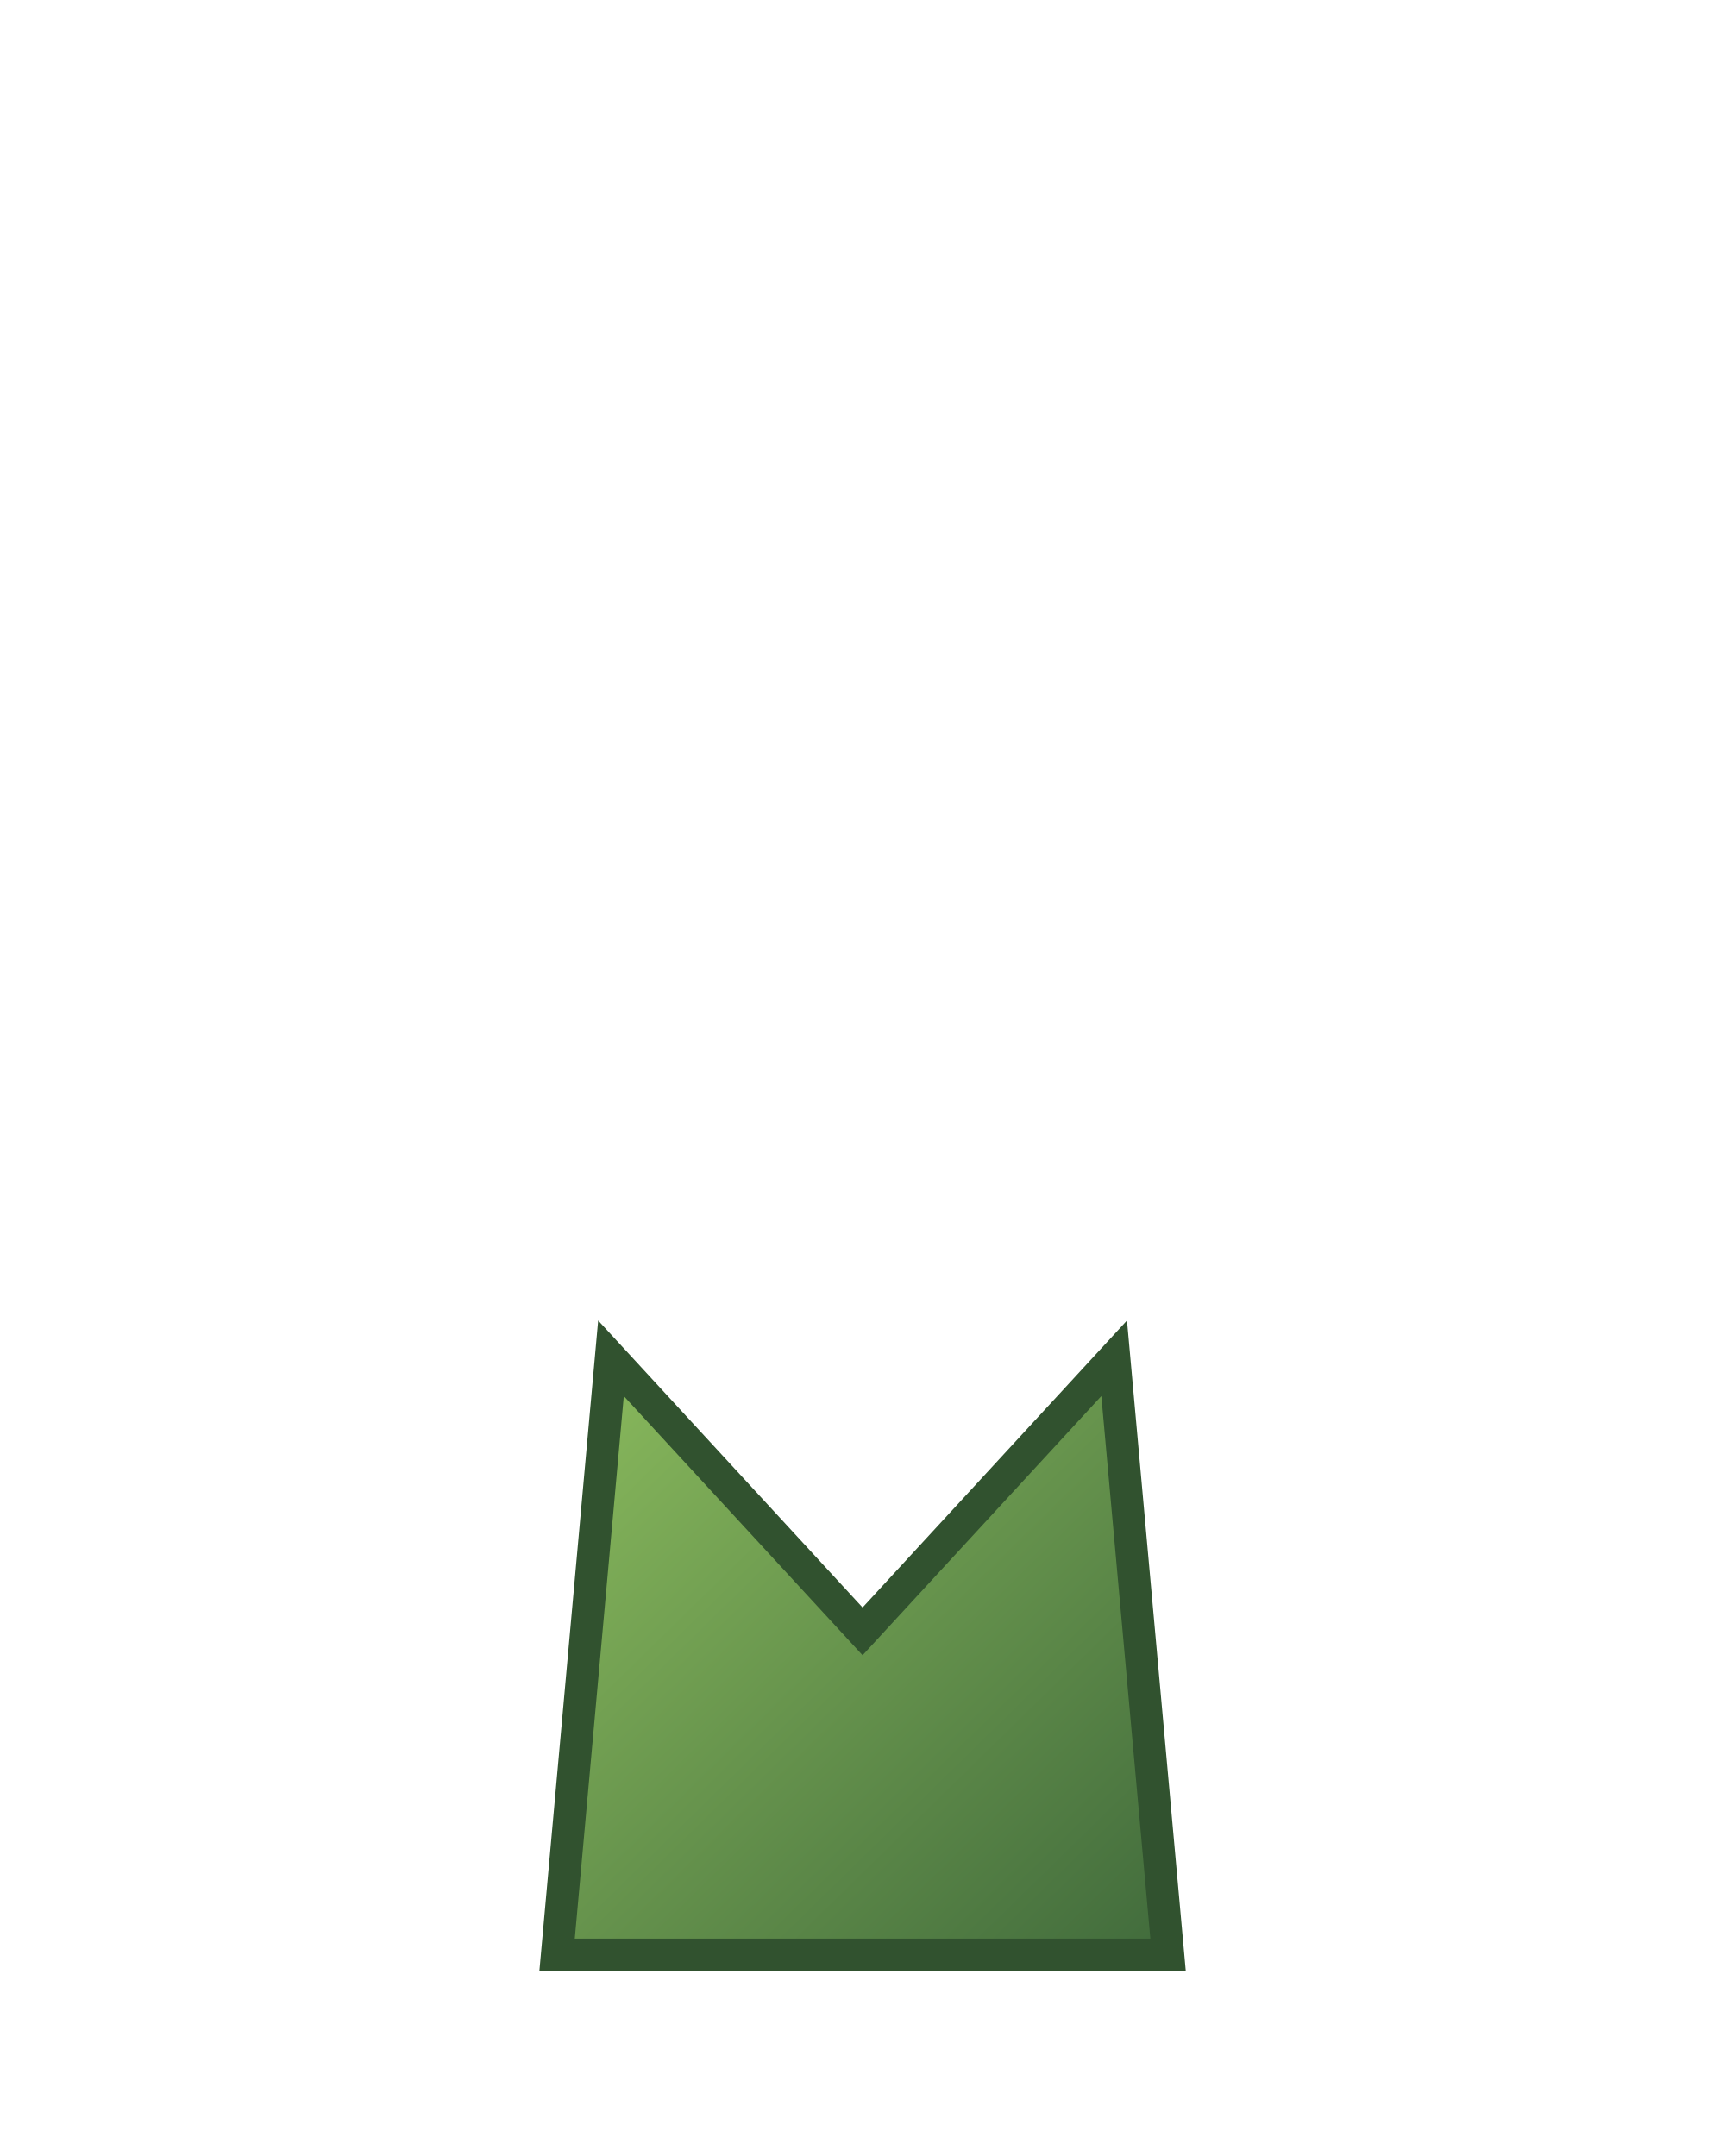
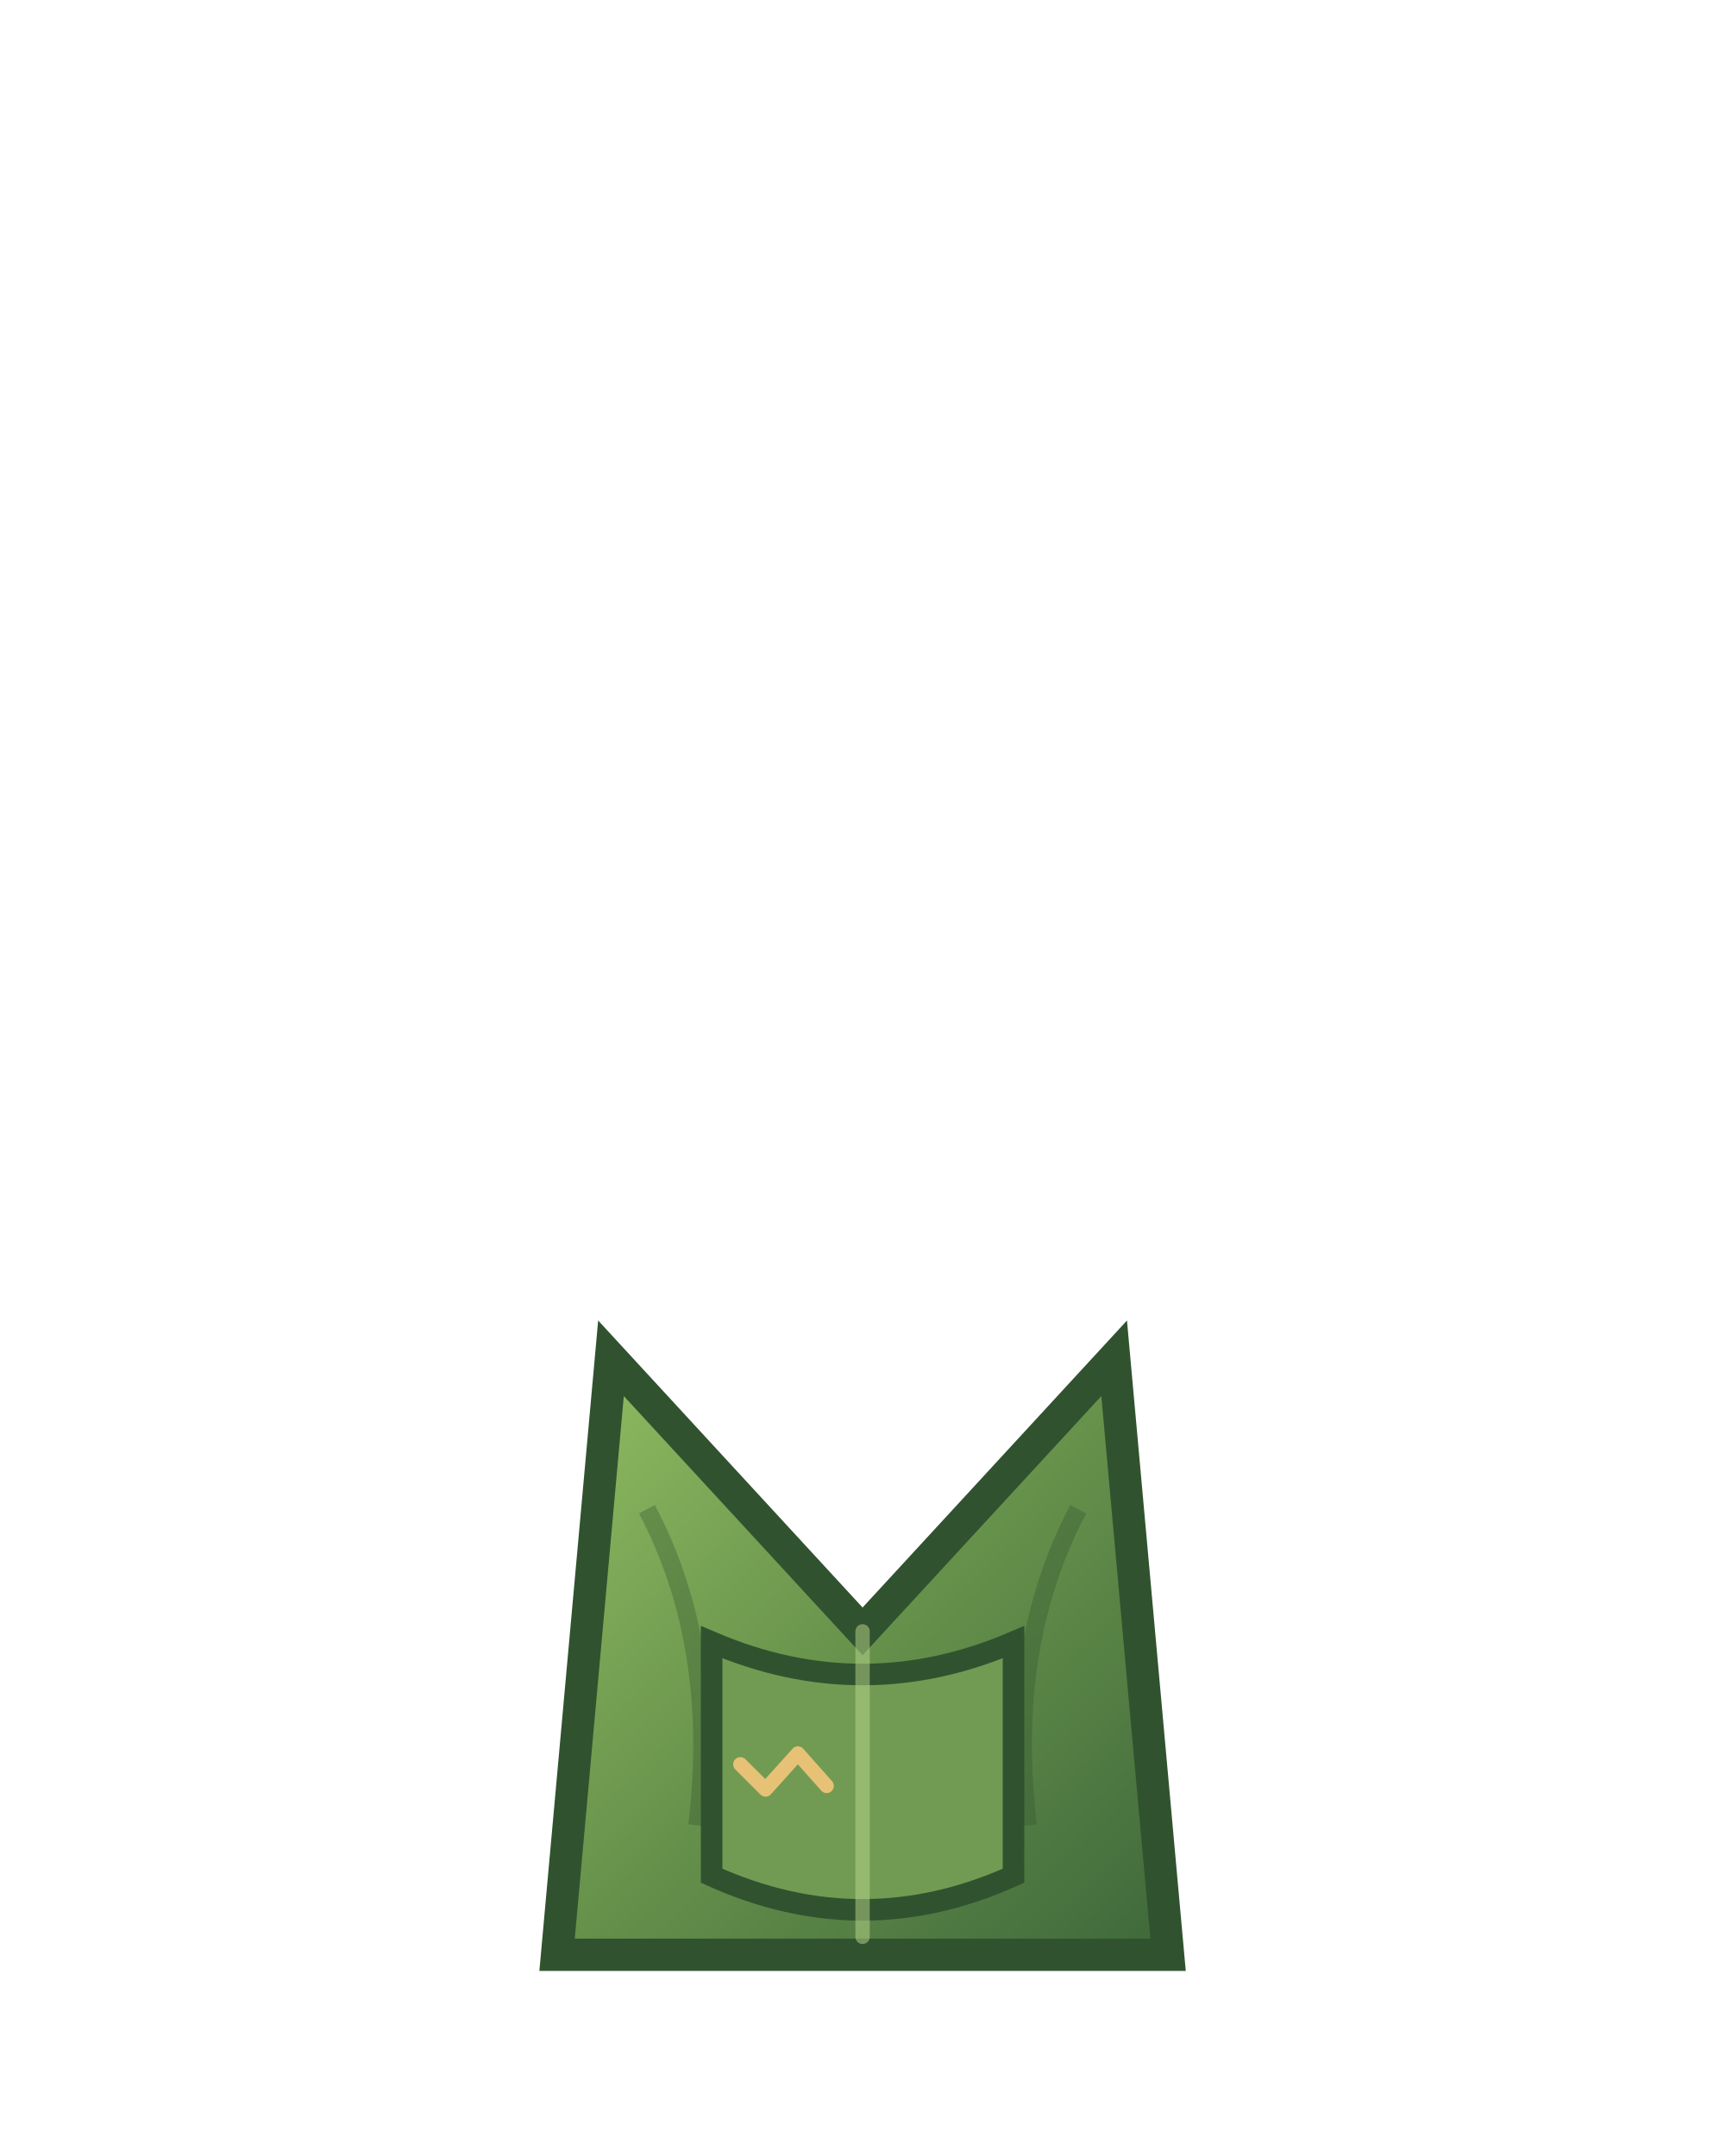
<svg xmlns="http://www.w3.org/2000/svg" viewBox="0 0 480 600" role="img" aria-labelledby="title">
  <defs>
    <linearGradient id="apron" x1="0" y1="0" x2="1" y2="1">
-       <stop offset="0" stop-color="#8bbb5d" />
-       <stop offset="1" stop-color="#416b3c" />
+       <stop stop-color="#91bd62" />
+       <stop offset=".52" stop-color="#648f4a" />
+       <stop offset="1" stop-color="#3f683b" />
    </linearGradient>
  </defs>
  <path d="M170 378l70 76 70-76 15 166H155Z" fill="url(#apron)" stroke="#31522f" stroke-width="9" />
+   <path d="M198 457q42 18 84 0v65q-42 19-84 0Z" fill="#719b52" stroke="#31522f" stroke-width="6" />
+   <path d="M240 454v85" stroke="#b9d88b" stroke-width="4" stroke-linecap="round" opacity=".5" />
+   <path d="M180 420q20 38 14 88M300 420q-20 38-14 88" fill="none" stroke="#31522f" stroke-width="5" opacity=".35" />
+   <path d="M206 491l7 7 9-10 8 9" fill="none" stroke="#e7c276" stroke-width="4" stroke-linecap="round" stroke-linejoin="round" />
</svg>
